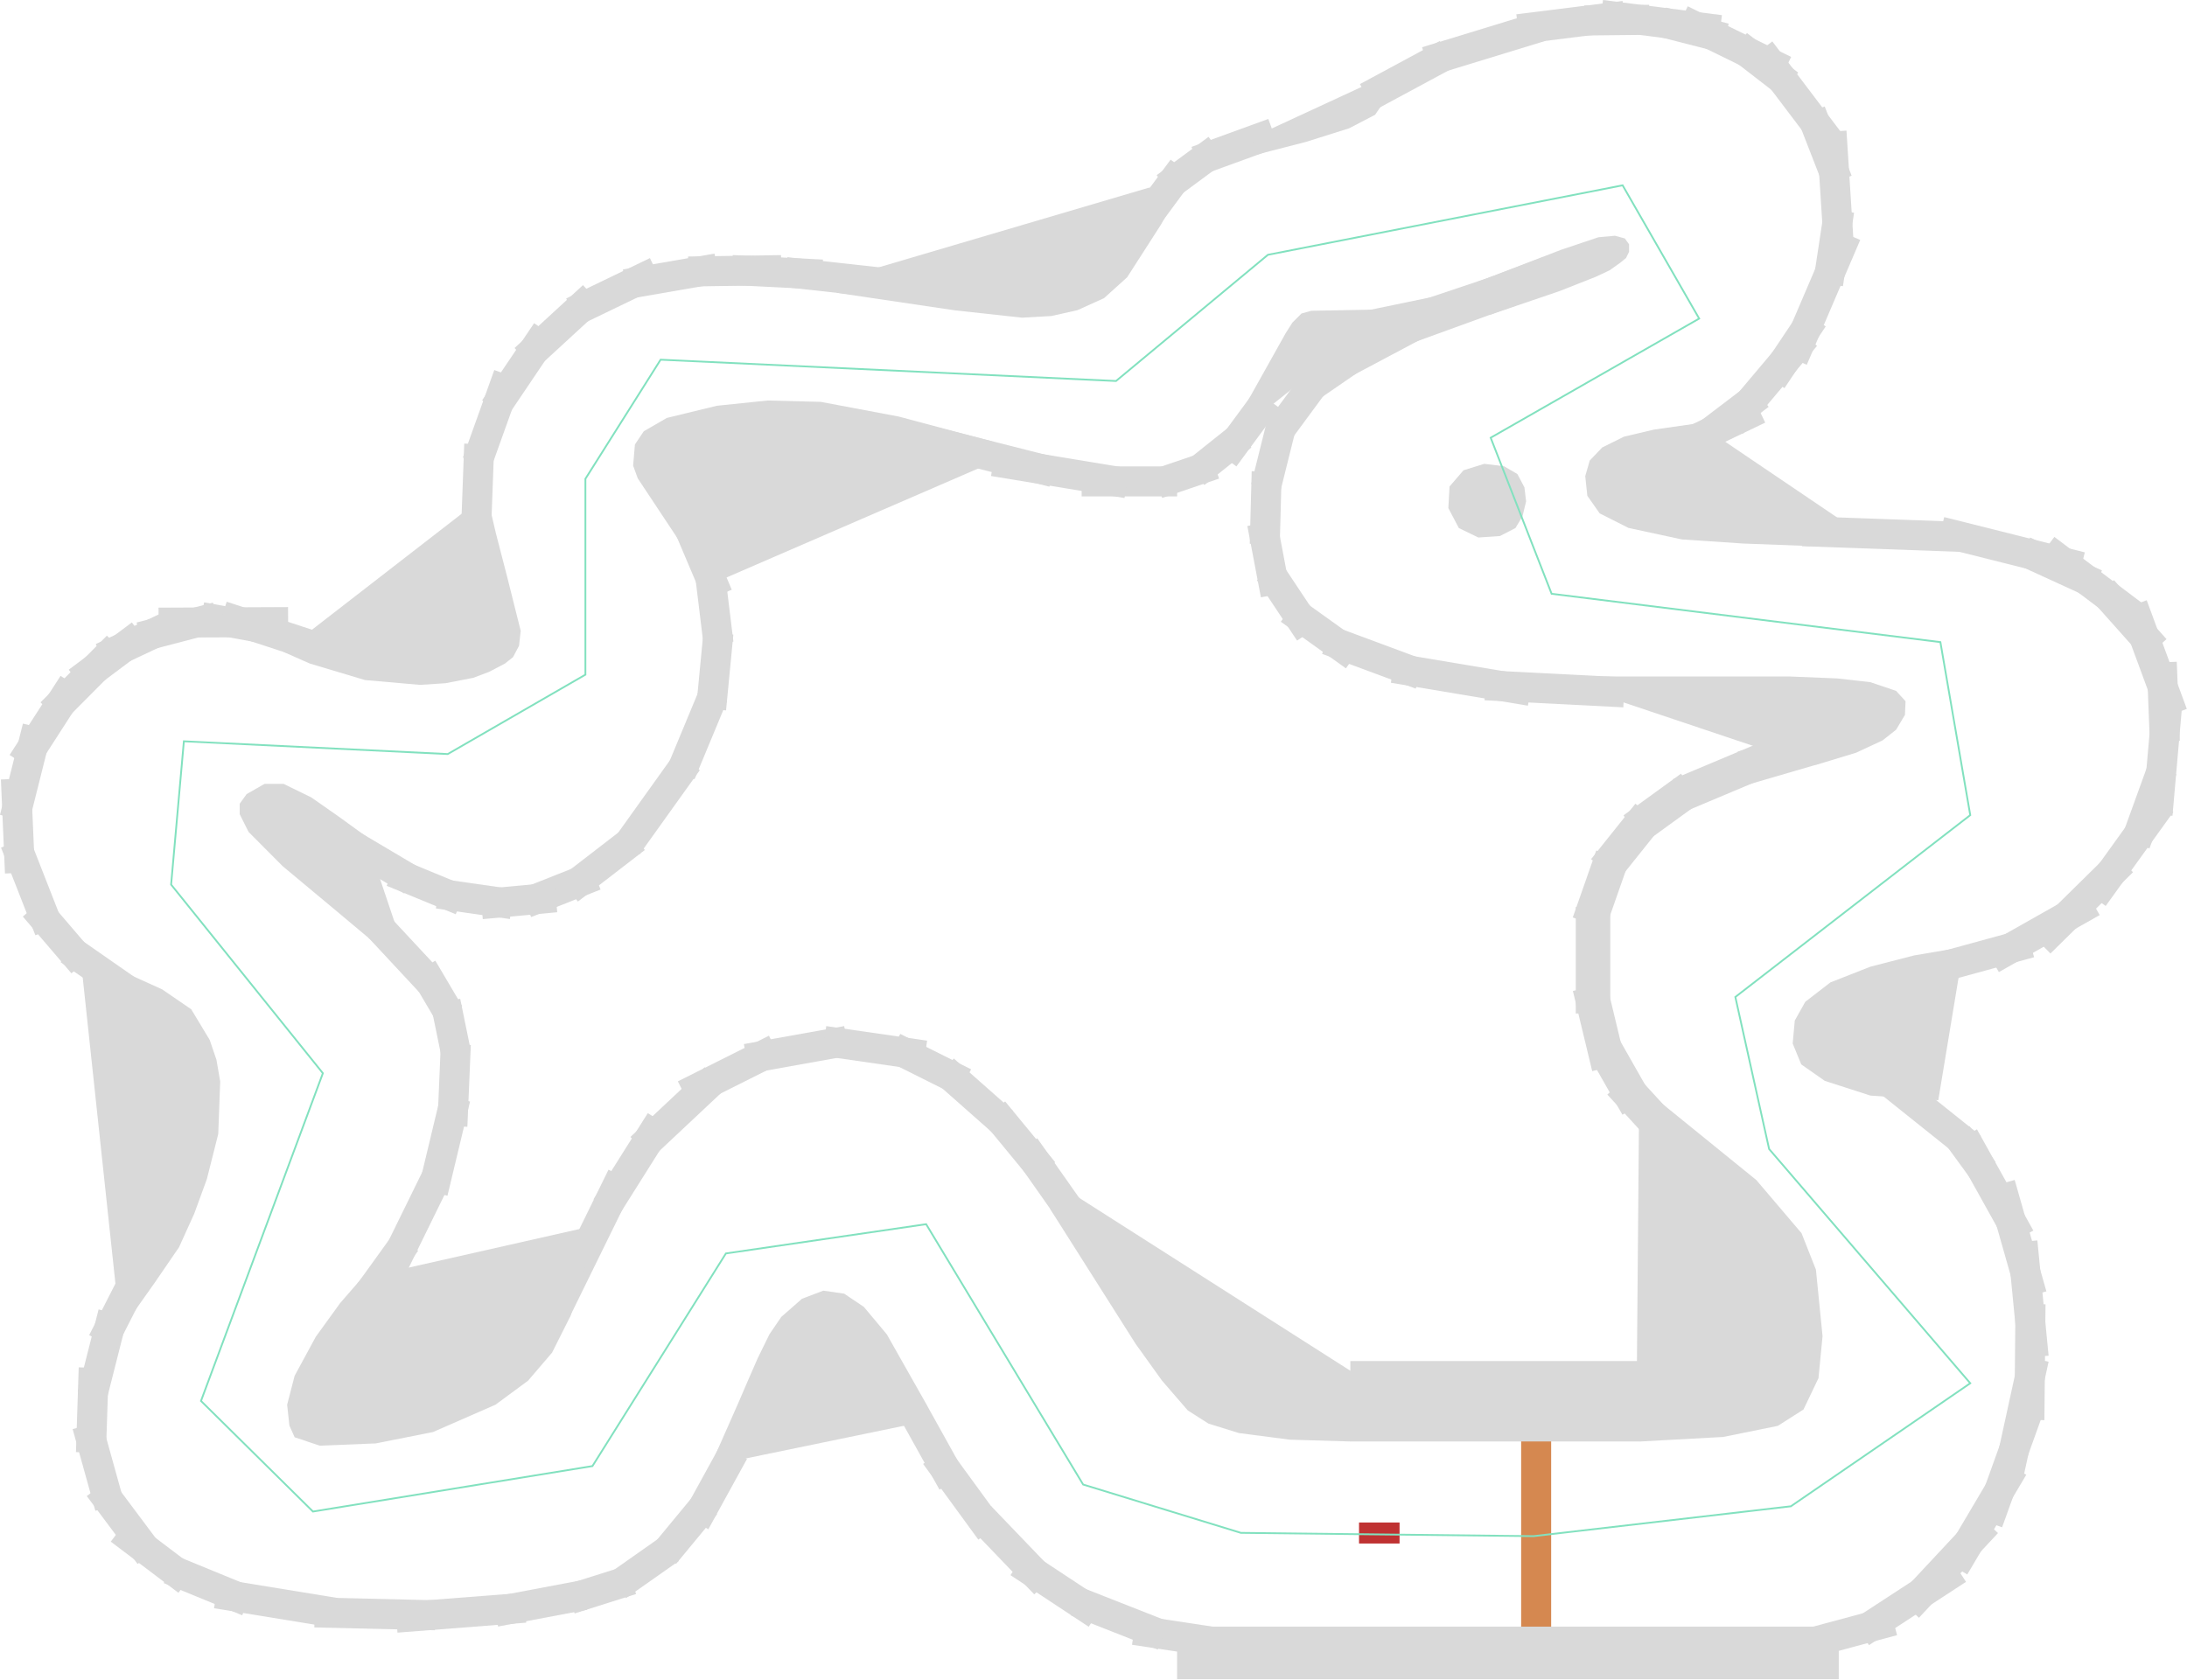
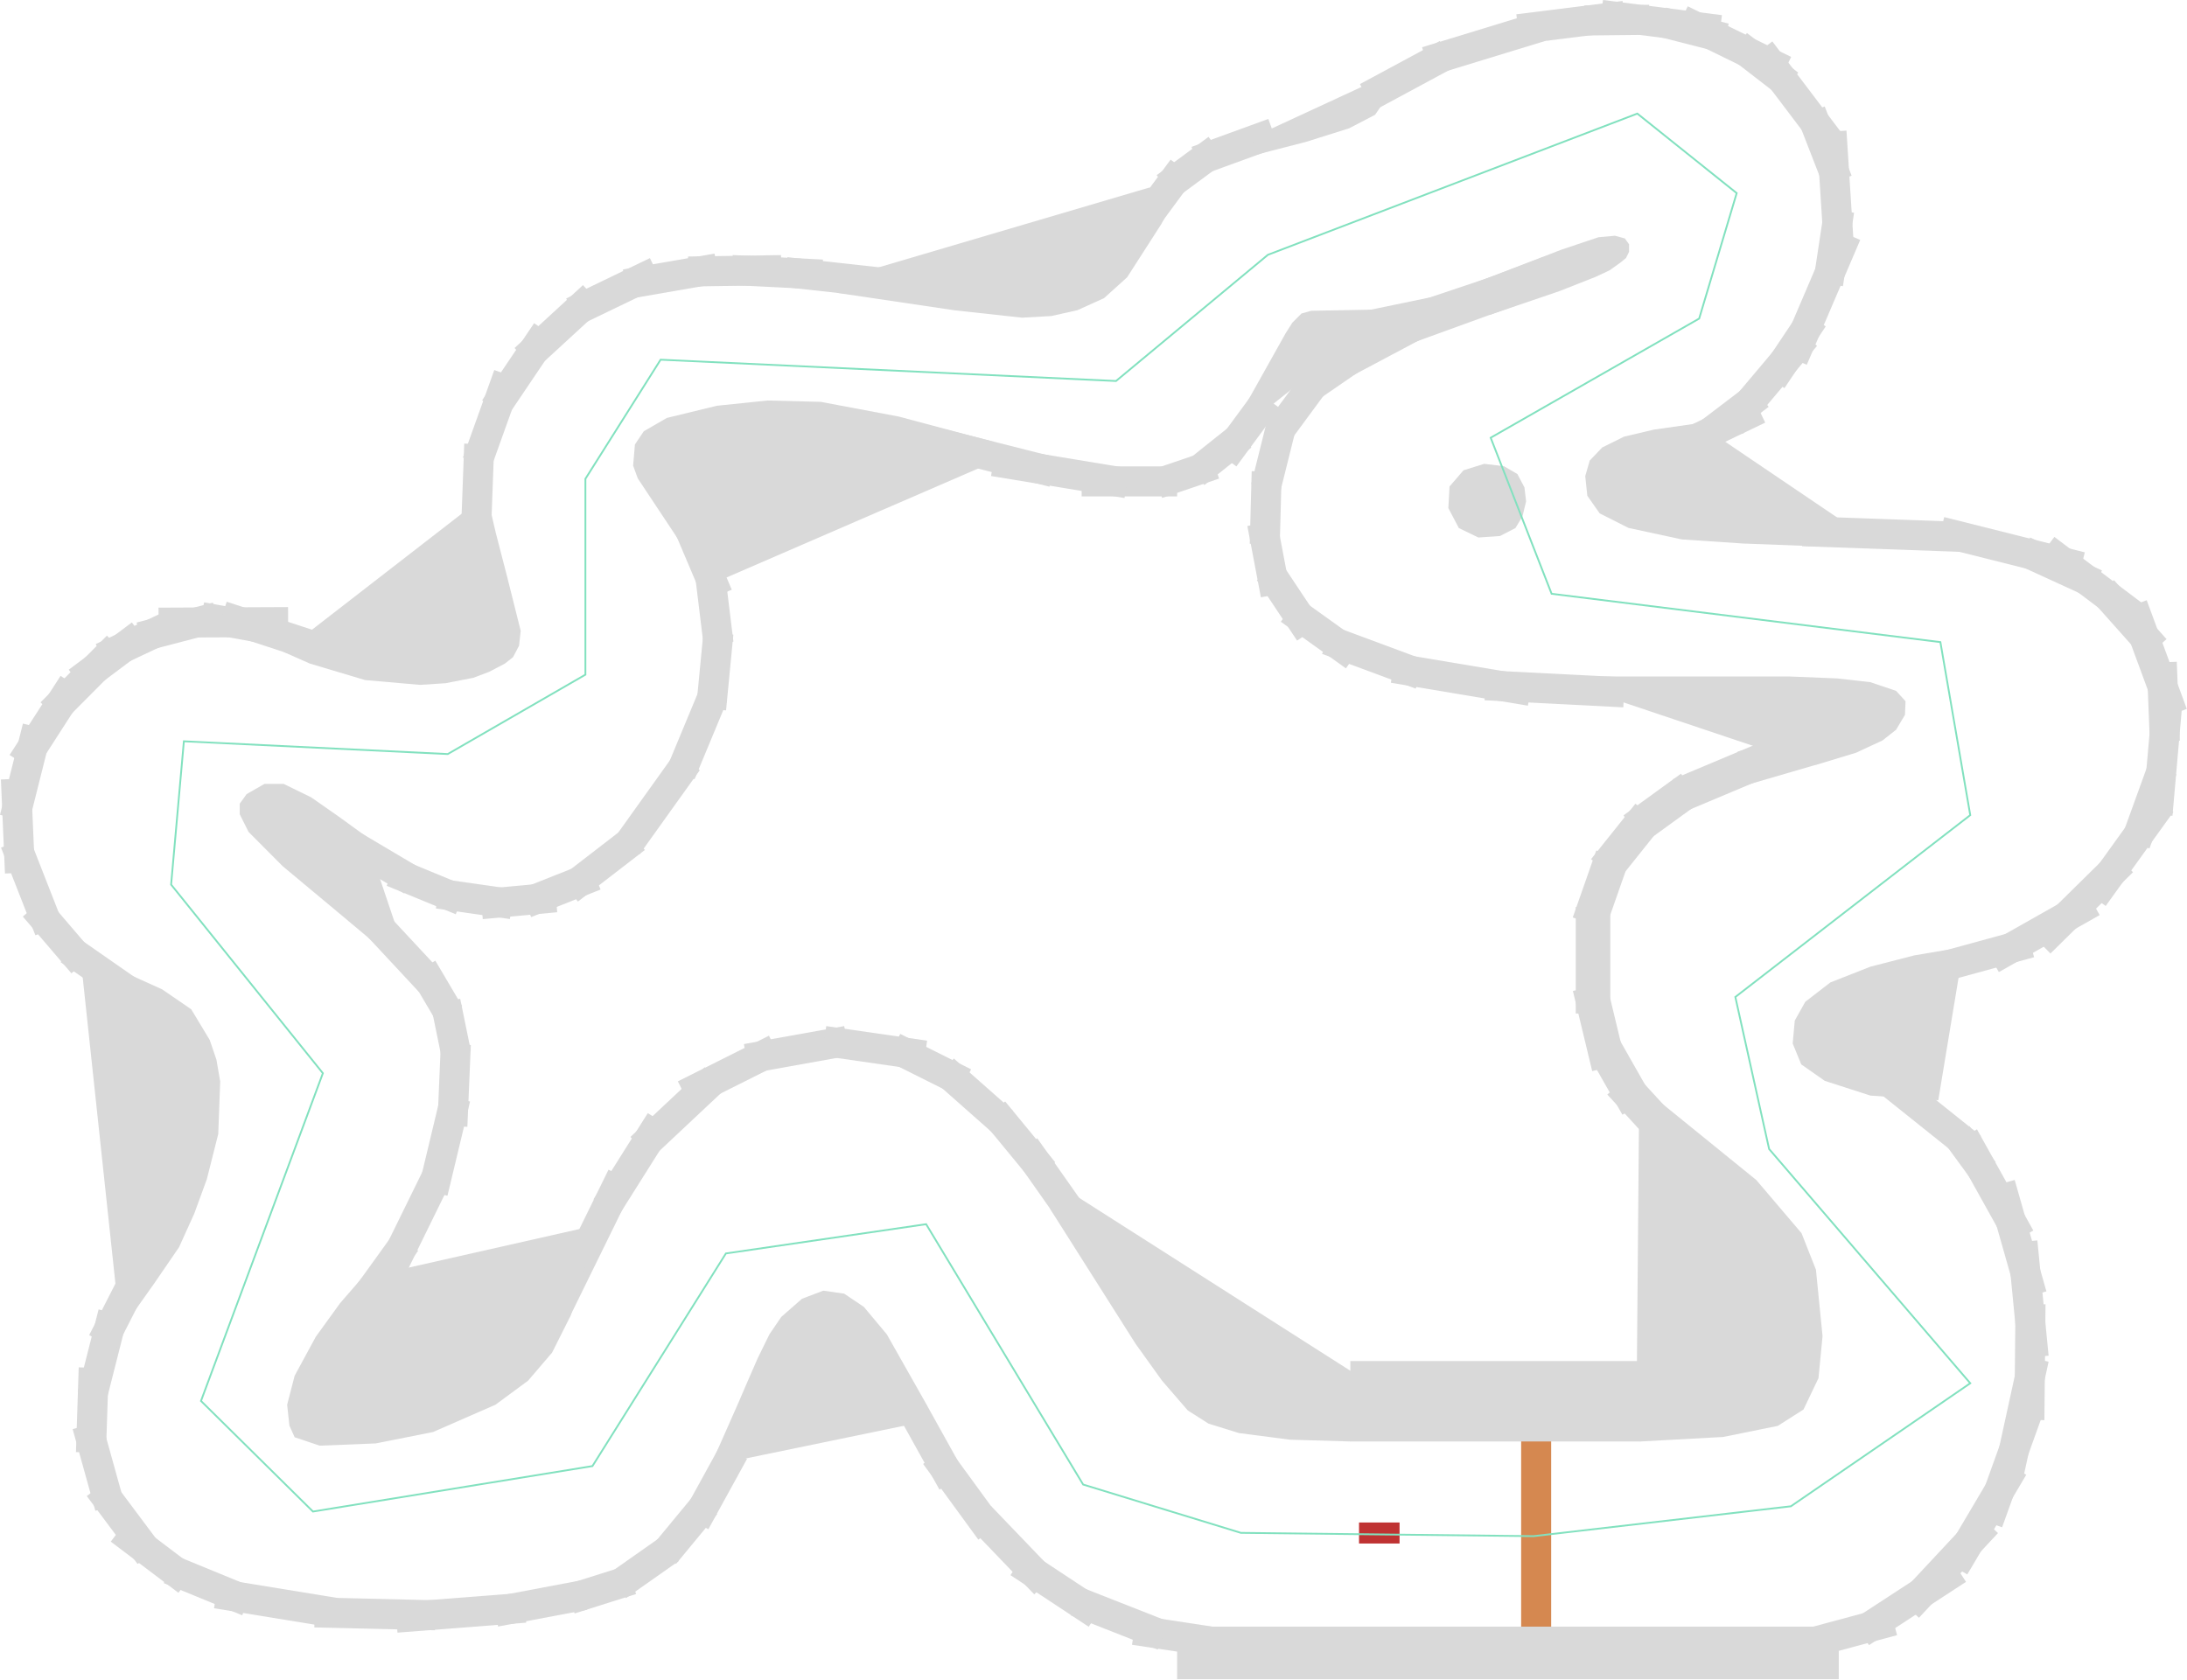
<svg xmlns="http://www.w3.org/2000/svg" width="7285" height="5595" viewBox="0 0 7285 5595" fill="none">
  <rect x="5067" y="4783" width="100" height="679" fill="#D58850" />
  <rect x="4527" y="5073" width="135" height="70" fill="#BF3232" />
  <path d="M5921.99 4751L5739.99 4788L5464.99 4803L5450.49 4798L5460.49 3615.5L5850.49 3932L6000.99 4109L6048.99 4230.5L6070.99 4452L6057.49 4592L6007.49 4696.5L5921.99 4751Z" fill="#D9D9D9" />
  <rect x="4497.99" y="4535" width="967" height="268" fill="#D9D9D9" />
  <path d="M4497.99 4803L4508.49 4797V4574L3453.99 3901.5L3499.49 4030.5L3782.99 4478L3870.49 4600L3956.49 4699.5L4025.49 4743.5L4126.99 4775L4295.99 4797L4497.99 4803Z" fill="#D9D9D9" />
  <rect x="5438.88" y="3569.39" width="229.32" height="115" transform="rotate(47.4977 5438.88 3569.39)" fill="#D9D9D9" />
  <rect x="5390.98" y="3458" width="229.32" height="115" transform="rotate(60.3937 5390.98 3458)" fill="#D9D9D9" />
  <rect x="5351.19" y="3274.99" width="274.587" height="115" transform="rotate(76.4548 5351.19 3274.99)" fill="#D9D9D9" />
  <rect x="5363.99" y="3022" width="355" height="115" transform="rotate(90 5363.99 3022)" fill="#D9D9D9" />
  <rect x="5425.75" y="2871.88" width="236.426" height="115" transform="rotate(109.325 5425.75 2871.88)" fill="#D9D9D9" />
  <rect x="5537.44" y="2749.8" width="236.426" height="115" transform="rotate(128.636 5537.44 2749.8)" fill="#D9D9D9" />
  <rect x="5666.89" y="2671.08" width="236.426" height="115" transform="rotate(144.043 5666.89 2671.08)" fill="#D9D9D9" />
  <rect x="5891.98" y="2586.86" width="298.769" height="115" transform="rotate(157.204 5891.98 2586.86)" fill="#D9D9D9" />
  <rect x="6052.59" y="2547.26" width="242.083" height="115" transform="rotate(163.747 6052.59 2547.26)" fill="#D9D9D9" />
  <path d="M6052.99 2547.49L6029.49 2548.99L5150.49 2253.99H5958.99L6119.49 2260.49L6229.99 2272.99L6315.99 2301.99L6347.49 2336.49L6345.49 2381.99L6315.99 2431.49L6270.99 2466.99L6182.99 2507.99L6052.99 2547.49Z" fill="#D9D9D9" />
  <rect x="4950.21" y="2233.43" width="462.793" height="100" transform="rotate(2.91921 4950.21 2233.43)" fill="#D9D9D9" />
  <rect x="4649.56" y="2176.35" width="462.793" height="100" transform="rotate(9.50058 4649.56 2176.35)" fill="#D9D9D9" />
  <rect x="4438.81" y="2085" width="332.542" height="100" transform="rotate(20.3758 4438.81 2085)" fill="#D9D9D9" />
  <rect x="4324.77" y="1990.36" width="266.677" height="100" transform="rotate(35.6267 4324.77 1990.36)" fill="#D9D9D9" />
  <rect x="4269.97" y="1877.62" width="241.907" height="100" transform="rotate(56.3799 4269.97 1877.62)" fill="#D9D9D9" />
  <rect x="4253.23" y="1733.99" width="241.907" height="100" transform="rotate(79.2502 4253.23 1733.99)" fill="#D9D9D9" />
  <rect x="4269.42" y="1572.67" width="241.907" height="100" transform="rotate(91.5312 4269.42 1572.67)" fill="#D9D9D9" />
  <rect x="4323.54" y="1402.18" width="241.907" height="100" transform="rotate(103.999 4323.54 1402.18)" fill="#D9D9D9" />
  <rect x="4439.97" y="1276.3" width="241.907" height="100" transform="rotate(126.375 4439.97 1276.3)" fill="#D9D9D9" />
  <rect x="4261.97" y="1359.3" width="241.907" height="100" transform="rotate(126.375 4261.97 1359.3)" fill="#D9D9D9" />
  <rect x="3979.84" y="591.216" width="214.694" height="100" transform="rotate(126.375 3979.84 591.216)" fill="#D9D9D9" />
  <rect x="4085.11" y="536.445" width="214.694" height="100" transform="rotate(143.558 4085.11 536.445)" fill="#D9D9D9" />
  <rect x="4259.01" y="490.293" width="272.221" height="100" transform="rotate(159.998 4259.01 490.293)" fill="#D9D9D9" />
  <rect x="4843.27" y="224.896" width="301.988" height="100" transform="rotate(151.668 4843.27 224.896)" fill="#D9D9D9" />
  <rect x="5148.19" y="136.115" width="399.408" height="100" transform="rotate(162.984 5148.19 136.115)" fill="#D9D9D9" />
  <rect x="5417.26" y="102.544" width="356.599" height="100" transform="rotate(172.861 5417.26 102.544)" fill="#D9D9D9" />
  <rect x="5723.2" y="149.714" width="399.408" height="100" transform="rotate(-172.734 5723.2 149.714)" fill="#D9D9D9" />
  <rect x="5922.46" y="279.475" width="383.538" height="100" transform="rotate(-153.912 5922.46 279.475)" fill="#D9D9D9" />
  <rect x="6055.45" y="504.179" width="383.538" height="100" transform="rotate(-127.117 6055.45 504.179)" fill="#D9D9D9" />
  <rect x="6075.32" y="824.305" width="383.539" height="100" transform="rotate(-93.6529 6075.32 824.305)" fill="#D9D9D9" />
  <rect x="5926.57" y="1176.1" width="452.48" height="100" transform="rotate(-66.8338 5926.57 1176.1)" fill="#D9D9D9" />
  <rect x="5729" y="1381.26" width="383.539" height="100" transform="rotate(-49.8718 5729 1381.26)" fill="#D9D9D9" />
  <rect x="6006.57" y="1720" width="526.497" height="100" transform="rotate(2.04554 6006.57 1720)" fill="#D9D9D9" />
  <rect x="6476.33" y="1723" width="482.742" height="100" transform="rotate(14.0845 6476.33 1723)" fill="#D9D9D9" />
  <rect x="6843.22" y="1789" width="385.953" height="100" transform="rotate(37.027 6843.22 1789)" fill="#D9D9D9" />
  <rect x="7150.82" y="2000" width="385.953" height="100" transform="rotate(69.7558 7150.82 2000)" fill="#D9D9D9" />
  <rect x="7270.31" y="2333.73" width="385.953" height="100" transform="rotate(95.0084 7270.31 2333.73)" fill="#D9D9D9" />
  <rect x="7239.6" y="2705.41" width="385.953" height="100" transform="rotate(125.738 7239.6 2705.41)" fill="#D9D9D9" />
  <rect x="6994.16" y="3049.04" width="385.953" height="100" transform="rotate(150.502 6994.16 3049.04)" fill="#D9D9D9" />
  <rect x="6775.66" y="3189.45" width="385.953" height="100" transform="rotate(164.685 6775.66 3189.45)" fill="#D9D9D9" />
  <rect x="6536.37" y="3863.2" width="385.953" height="100" transform="rotate(-141.339 6536.37 3863.2)" fill="#D9D9D9" />
  <rect x="6685.74" y="4148.86" width="385.953" height="100" transform="rotate(-119.106 6685.74 4148.86)" fill="#D9D9D9" />
  <rect x="6724.46" y="4526.84" width="385.953" height="100" transform="rotate(-95.5693 6724.46 4526.84)" fill="#D9D9D9" />
  <rect x="6644" y="4893.08" width="385.953" height="100" transform="rotate(-77.6925 6644 4893.08)" fill="#D9D9D9" />
  <rect x="6467" y="5195.18" width="385.953" height="100" transform="rotate(-59.3923 6467 5195.18)" fill="#D9D9D9" />
  <rect x="6171" y="5397.91" width="385.953" height="100" transform="rotate(-33.1242 6171 5397.91)" fill="#D9D9D9" />
  <rect x="5920.58" y="5452.02" width="385.953" height="100" transform="rotate(-15.0488 5920.58 5452.02)" fill="#D9D9D9" />
  <rect x="6319" y="5322.19" width="385.953" height="100" transform="rotate(-46.9822 6319 5322.19)" fill="#D9D9D9" />
  <rect x="6575" y="5055.18" width="385.953" height="100" transform="rotate(-70.2178 6575 5055.18)" fill="#D9D9D9" />
  <rect x="6710" y="4730.94" width="385.953" height="100" transform="rotate(-89.4504 6710 4730.94)" fill="#D9D9D9" />
  <rect x="6720.46" y="4330.15" width="385.953" height="100" transform="rotate(-105.879 6720.46 4330.15)" fill="#D9D9D9" />
  <rect x="6567.11" y="3931.59" width="149.355" height="100" transform="rotate(-126.154 6567.11 3931.59)" fill="#D9D9D9" />
  <rect x="7105.14" y="2906.24" width="385.953" height="100" transform="rotate(135.433 7105.14 2906.24)" fill="#D9D9D9" />
  <rect x="7249.58" y="2579.73" width="263.281" height="100" transform="rotate(109.912 7249.58 2579.73)" fill="#D9D9D9" />
  <rect x="7250.93" y="2205" width="263.281" height="100" transform="rotate(87.789 7250.93 2205)" fill="#D9D9D9" />
  <rect x="7041.67" y="1933" width="263.281" height="100" transform="rotate(48.3085 7041.67 1933)" fill="#D9D9D9" />
  <rect x="6762.34" y="1791.06" width="263.281" height="100" transform="rotate(24.6176 6762.34 1791.06)" fill="#D9D9D9" />
  <rect x="5550.83" y="1455.24" width="317.176" height="100" transform="rotate(-25.6396 5550.83 1455.24)" fill="#D9D9D9" />
  <rect x="5634" y="1425.8" width="247.41" height="100" transform="rotate(-37.2619 5634 1425.8)" fill="#D9D9D9" />
  <rect x="5861" y="1237.71" width="247.41" height="100" transform="rotate(-56.2496 5861 1237.71)" fill="#D9D9D9" />
  <rect x="6040.03" y="938.543" width="247.41" height="100" transform="rotate(-81.3821 6040.03 938.543)" fill="#D9D9D9" />
  <rect x="6074.66" y="621.572" width="247.41" height="100" transform="rotate(-111.257 6074.66 621.572)" fill="#D9D9D9" />
  <rect x="5928.82" y="321.186" width="215.923" height="100" transform="rotate(-142.289 5928.82 321.186)" fill="#D9D9D9" />
  <rect x="5733.51" y="175.639" width="215.923" height="100" transform="rotate(-165.661 5733.51 175.639)" fill="#D9D9D9" />
  <rect x="5494.45" y="115.965" width="215.923" height="100" transform="rotate(179.37 5494.45 115.965)" fill="#D9D9D9" />
  <path d="M4349.5 473.002L4190 514.002L4168.5 459.5L4693.5 216.5L4580.5 382.502L4494 427.502L4349.5 473.002Z" fill="#D9D9D9" />
  <rect x="4168.45" y="1491.16" width="200.302" height="100" transform="rotate(141.412 4168.45 1491.16)" fill="#D9D9D9" />
  <rect x="4060.82" y="1594.67" width="200.302" height="100" transform="rotate(161.222 4060.82 1594.67)" fill="#D9D9D9" />
  <rect x="3920.99" y="1653.99" width="318" height="100" transform="rotate(180 3920.99 1653.99)" fill="#D9D9D9" />
  <rect x="3745.75" y="1659.42" width="450.511" height="100" transform="rotate(-170.632 3745.75 1659.42)" fill="#D9D9D9" />
  <rect x="3495.67" y="1621.67" width="438.538" height="100" transform="rotate(-165.769 3495.67 1621.67)" fill="#D9D9D9" />
  <rect x="2345.44" y="2003.96" width="296.992" height="100" transform="rotate(-112.975 2345.44 2003.96)" fill="#D9D9D9" />
  <rect x="2343.72" y="2149.89" width="253.643" height="100" transform="rotate(-96.9603 2343.72 2149.89)" fill="#D9D9D9" />
  <rect x="2318.99" y="2357.47" width="253.643" height="100" transform="rotate(-84.5059 2318.99 2357.47)" fill="#D9D9D9" />
  <rect x="2221.28" y="2557.93" width="281.493" height="100" transform="rotate(-67.431 2221.28 2557.93)" fill="#D9D9D9" />
  <rect x="2049.21" y="2788.34" width="344.67" height="100" transform="rotate(-54.4259 2049.21 2788.34)" fill="#D9D9D9" />
  <rect x="1863.99" y="2924.87" width="281.493" height="100" transform="rotate(-37.6325 1863.99 2924.87)" fill="#D9D9D9" />
  <rect x="1732.23" y="2962.75" width="248.962" height="100" transform="rotate(-21.6265 1732.23 2962.75)" fill="#D9D9D9" />
  <rect x="1598.99" y="2962.99" width="248.962" height="100" transform="rotate(-5.29857 1598.99 2962.99)" fill="#D9D9D9" />
  <rect x="1466.15" y="2928" width="248.962" height="100" transform="rotate(8.14151 1466.15 2928)" fill="#D9D9D9" />
  <rect x="1326.1" y="2859" width="248.962" height="100" transform="rotate(22.4064 1326.1 2859)" fill="#D9D9D9" />
  <rect x="1300.18" y="3056" width="248.962" height="100" transform="rotate(47.0503 1300.18 3056)" fill="#D9D9D9" />
  <rect x="259.158" y="3124" width="248.962" height="100" transform="rotate(34.8519 259.158 3124)" fill="#D9D9D9" />
  <rect x="151.998" y="2989" width="248.962" height="100" transform="rotate(49.4363 151.998 2989)" fill="#D9D9D9" />
  <rect x="96.598" y="2787.87" width="313.537" height="100" transform="rotate(68.6119 96.5977 2787.87)" fill="#D9D9D9" />
  <rect x="102.938" y="2593" width="313.537" height="100" transform="rotate(87.5217 102.938 2593)" fill="#D9D9D9" />
  <rect x="173.361" y="2435.35" width="313.537" height="100" transform="rotate(104.098 173.361 2435.35)" fill="#D9D9D9" />
  <rect x="285.807" y="2306.13" width="313.537" height="100" transform="rotate(122.774 285.807 2306.13)" fill="#D9D9D9" />
  <rect x="427.02" y="2188.52" width="313.537" height="100" transform="rotate(134.851 427.02 2188.52)" fill="#D9D9D9" />
  <rect x="599.25" y="2124.6" width="262.664" height="100" transform="rotate(154.796 599.25 2124.6)" fill="#D9D9D9" />
  <rect x="499.174" y="2154.03" width="262.664" height="100" transform="rotate(143.162 499.174 2154.03)" fill="#D9D9D9" />
  <rect x="734.4" y="2104.75" width="262.664" height="100" transform="rotate(165.377 734.4 2104.75)" fill="#D9D9D9" />
  <rect x="920.428" y="2152.37" width="262.664" height="100" transform="rotate(-169.695 920.428 2152.37)" fill="#D9D9D9" />
  <rect x="959.99" y="2122.78" width="431.46" height="100" transform="rotate(179.741 959.99 2122.78)" fill="#D9D9D9" />
  <rect x="1018.22" y="2196.53" width="309.651" height="100" transform="rotate(-161.839 1018.22 2196.53)" fill="#D9D9D9" />
  <rect x="1535" y="1787.44" width="309.651" height="100" transform="rotate(-87.894 1535 1787.44)" fill="#D9D9D9" />
  <rect x="1542" y="1524.5" width="309.651" height="100" transform="rotate(-70.2877 1542 1524.5)" fill="#D9D9D9" />
  <rect x="1606" y="1333.75" width="309.651" height="100" transform="rotate(-56.0144 1606 1333.75)" fill="#D9D9D9" />
  <rect x="1714" y="1159.61" width="309.651" height="100" transform="rotate(-42.6052 1714 1159.61)" fill="#D9D9D9" />
  <rect x="1886" y="994.486" width="309.651" height="100" transform="rotate(-25.743 1886 994.486)" fill="#D9D9D9" />
  <rect x="2075" y="897.891" width="309.651" height="100" transform="rotate(-9.83547 2075 897.891)" fill="#D9D9D9" />
  <rect x="2292" y="854.736" width="309.651" height="100" transform="rotate(-0.877043 2292 854.736)" fill="#D9D9D9" />
  <rect x="2440.76" y="849.837" width="300.955" height="100" transform="rotate(2.85961 2440.76 849.837)" fill="#D9D9D9" />
  <rect x="2622.95" y="856.996" width="413.751" height="100" transform="rotate(6.28663 2622.95 856.996)" fill="#D9D9D9" />
  <path d="M1032 2210.99L944 2171.99L1621.5 1646.99L1651.5 1775.49L1689.5 1922.49L1734.5 2101.99L1729 2151.49L1709 2189.49L1682 2210.99L1629.5 2238.49L1576.5 2258.49L1484 2276.49L1399 2281.99L1216 2265.99L1032 2210.99Z" fill="#D9D9D9" />
  <rect x="1450.1" y="3201" width="176.018" height="100" transform="rotate(59.4438 1450.1 3201)" fill="#D9D9D9" />
  <rect x="1532.95" y="3328" width="176.018" height="100" transform="rotate(78.413 1532.95 3328)" fill="#D9D9D9" />
  <rect x="1568.31" y="3482.21" width="272.472" height="100" transform="rotate(92.4139 1568.31 3482.21)" fill="#D9D9D9" />
  <rect x="1565.74" y="3670.3" width="322.81" height="100" transform="rotate(103.478 1565.74 3670.3)" fill="#D9D9D9" />
  <rect x="1499.95" y="3942.04" width="322.81" height="100" transform="rotate(116.134 1499.95 3942.04)" fill="#D9D9D9" />
  <rect x="2116.71" y="3941.52" width="499.39" height="100" transform="rotate(116.134 2116.71 3941.52)" fill="#D9D9D9" />
  <rect x="2242.44" y="3762.28" width="339.434" height="100" transform="rotate(122.195 2242.44 3762.28)" fill="#D9D9D9" />
  <rect x="2415.89" y="3628.9" width="339.434" height="100" transform="rotate(136.805 2415.89 3628.9)" fill="#D9D9D9" />
  <rect x="2606.24" y="3540.39" width="339.434" height="100" transform="rotate(153.373 2606.24 3540.39)" fill="#D9D9D9" />
  <rect x="2829.74" y="3517.43" width="339.434" height="100" transform="rotate(169.838 2829.74 3517.43)" fill="#D9D9D9" />
  <rect x="3073.94" y="3566.47" width="339.434" height="100" transform="rotate(-171.785 3073.94 3566.47)" fill="#D9D9D9" />
  <rect x="3190.06" y="3652.39" width="263.894" height="100" transform="rotate(-153.454 3190.06 3652.39)" fill="#D9D9D9" />
  <rect x="3308.67" y="3776.73" width="263.894" height="100" transform="rotate(-138.512 3308.67 3776.73)" fill="#D9D9D9" />
  <rect x="3437.74" y="3936.1" width="262.358" height="100" transform="rotate(-129.464 3437.74 3936.1)" fill="#D9D9D9" />
  <rect x="4079.38" y="5527.22" width="312.137" height="100" transform="rotate(-171.372 4079.38 5527.22)" fill="#D9D9D9" />
  <rect x="3856.45" y="5496.34" width="312.137" height="100" transform="rotate(-158.524 3856.45 5496.34)" fill="#D9D9D9" />
  <rect x="3626.51" y="5420.39" width="312.137" height="100" transform="rotate(-146.578 3626.51 5420.39)" fill="#D9D9D9" />
  <rect x="3445.11" y="5312.45" width="312.137" height="100" transform="rotate(-133.82 3445.11 5312.45)" fill="#D9D9D9" />
  <rect x="3258.92" y="5130.11" width="312.137" height="100" transform="rotate(-126.106 3258.92 5130.11)" fill="#D9D9D9" />
  <rect x="3129.44" y="4963.47" width="267.286" height="100" transform="rotate(-119.067 3129.44 4963.47)" fill="#D9D9D9" />
  <rect x="2271.97" y="5047.25" width="267.286" height="100" transform="rotate(-61.2119 2271.97 5047.25)" fill="#D9D9D9" />
  <rect x="2175.05" y="5147.02" width="214.598" height="100" transform="rotate(-50.4491 2175.05 5147.02)" fill="#D9D9D9" />
  <rect x="2027.97" y="5242.96" width="214.598" height="100" transform="rotate(-35.1104 2027.97 5242.96)" fill="#D9D9D9" />
  <rect x="1883.99" y="5280.7" width="214.598" height="100" transform="rotate(-17.5472 1883.99 5280.7)" fill="#D9D9D9" />
  <rect x="1640.59" y="5321.37" width="301.978" height="100" transform="rotate(-10.6965 1640.59 5321.37)" fill="#D9D9D9" />
  <rect x="1049.4" y="5322.64" width="401.941" height="100" transform="rotate(1.35054 1049.4 5322.64)" fill="#D9D9D9" />
  <rect x="729.088" y="5260" width="401.941" height="100" transform="rotate(9.26663 729.088 5260)" fill="#D9D9D9" />
  <rect x="583.387" y="5182.34" width="282.559" height="100" transform="rotate(22.3219 583.387 5182.34)" fill="#D9D9D9" />
  <rect x="429.316" y="5057" width="282.559" height="100" transform="rotate(37.1033 429.316 5057)" fill="#D9D9D9" />
  <rect x="369.078" y="4925" width="282.559" height="100" transform="rotate(53.2101 369.078 4925)" fill="#D9D9D9" />
  <rect x="338.359" y="4735" width="282.559" height="100" transform="rotate(74.4652 338.359 4735)" fill="#D9D9D9" />
  <rect x="362.139" y="4559.25" width="282.559" height="100" transform="rotate(91.8619 362.139 4559.25)" fill="#D9D9D9" />
  <rect x="425.367" y="4387.56" width="282.559" height="100" transform="rotate(104.223 425.367 4387.56)" fill="#D9D9D9" />
  <rect x="514.311" y="4242.36" width="282.559" height="100" transform="rotate(116.977 514.311 4242.36)" fill="#D9D9D9" />
  <rect x="1316.28" y="5340.29" width="430.062" height="100" transform="rotate(-4.43889 1316.28 5340.29)" fill="#D9D9D9" />
  <path d="M3086.98 4681V4735L2382.98 4880.5V4847.5L2458.98 4675.5L2489.98 4603.5L2524.48 4524.5L2562.98 4446L2602.48 4388L2671.48 4327.5L2742.48 4300.5L2811.98 4310.5L2877.48 4354.5L2953.98 4446L3086.98 4681Z" fill="#D9D9D9" />
  <rect x="3524.26" y="4064.89" width="262.358" height="100" transform="rotate(-125.11 3524.26 4064.89)" fill="#D9D9D9" />
  <rect x="1392.83" y="4167.45" width="322.81" height="100" transform="rotate(125.773 1392.83 4167.45)" fill="#D9D9D9" />
  <rect x="1171.14" y="2756.94" width="262.908" height="100" transform="rotate(30.6659 1171.14 2756.94)" fill="#D9D9D9" />
  <rect x="4587.97" y="1196.39" width="241.907" height="100" transform="rotate(145.481 4587.97 1196.39)" fill="#D9D9D9" />
  <rect x="4742.3" y="1125.73" width="266.55" height="100" transform="rotate(152.025 4742.3 1125.73)" fill="#D9D9D9" />
  <rect x="5147.47" y="981.837" width="474.88" height="100" transform="rotate(160.032 5147.47 981.837)" fill="#D9D9D9" />
  <rect x="5173.99" y="950.859" width="219.79" height="100" transform="rotate(159.211 5173.99 950.859)" fill="#D9D9D9" />
  <rect x="5027.19" y="1007.79" width="332.812" height="100" transform="rotate(161.427 5027.19 1007.79)" fill="#D9D9D9" />
  <rect x="4811.71" y="1083.1" width="340.618" height="100" transform="rotate(168.282 4811.71 1083.1)" fill="#D9D9D9" />
  <path d="M4367.99 1035.49L4579.99 1031.49V1074.99L4218.49 1363.99L4146.49 1353.49L4282.49 1110.49L4304.99 1074.99L4335.49 1044.49L4367.99 1035.49Z" fill="#D9D9D9" />
  <path d="M5195.99 969.496L4961.49 1049.5L4910.99 943.496L5200.99 831.996L5324.49 790.496L5379.49 785.496L5412.49 794.496L5426.49 813.996V838.996L5416.49 859.496L5398.99 873.996L5361.99 900.496L5314.99 922.496L5195.99 969.496Z" fill="#D9D9D9" />
  <path d="M2993.96 1387.99L3304.96 1470.99L3280.46 1551.49L2360.46 1949.99L2124.46 1593.99L2108.96 1551.49L2114.96 1480.99L2144.46 1436.99L2221.46 1392.49L2387.96 1351.99L2556.96 1334.49L2733.96 1338.99L2993.96 1387.99Z" fill="#D9D9D9" />
  <path d="M1131.98 2723.5L1217.98 2786L1372.98 3247L1137.48 3049.5L941.484 2886L827.984 2772L798.484 2713V2678L821.484 2646L880.984 2612H944.984L1036.98 2657L1131.98 2723.5Z" fill="#D9D9D9" />
  <path d="M1132.98 4342L1204.98 4259L1990.48 4081.5L1900.98 4383.5L1838.98 4507L1758.98 4600.5L1650.48 4680.5L1442.48 4771.5L1251.48 4809.5L1064.98 4817L981.484 4789L963.984 4750L956.484 4680.5L981.484 4584L1051.98 4454L1132.98 4342Z" fill="#D9D9D9" />
  <rect x="3921" y="5420" width="2204" height="175" fill="#D9D9D9" />
  <path d="M514 4276L447 4370.5H394.5L267 3177.5L430.5 3247L540 3296.5L637 3363L698.5 3465L721 3531L733.5 3603.5L727 3778.5L689 3929L647 4044L596.5 4155.5L514 4276Z" fill="#D9D9D9" />
  <path d="M3180.5 1034L2786 975.5L2872 907L3826.5 625.5H3934L3867.5 748L3754.5 924L3677.5 993.5L3589 1033.5L3502 1053L3404.5 1058.5L3180.5 1034Z" fill="#D9D9D9" />
  <path d="M5509 1431.5L5656 1410.5L6214.5 1788.5L6030.5 1819.5L5806.5 1811L5603 1797.5L5424.5 1759L5328.5 1710.5L5287.5 1652L5280.5 1586.5L5295.5 1534.5L5337 1491L5409.5 1455L5509 1431.5Z" fill="#D9D9D9" />
  <path d="M6376 3183.5L6541 3155.5L6456.5 3666L6230.5 3650.5L6078.5 3601.5L6000 3546.5L5971.5 3477L5978.5 3400.5L6013.5 3338L6097 3273.5L6230.5 3221L6376 3183.5Z" fill="#D9D9D9" />
  <path d="M5010 1553.5L4944 1545.5L4875 1567L4828.5 1621L4824.5 1693L4859.5 1759.5L4924.5 1791L4996.5 1786L5048 1759.5L5071.5 1720.5L5083.5 1670.5L5078 1624L5054.5 1579.5L5010 1553.5Z" fill="#D9D9D9" />
-   <path d="M5108.5 5118.5L4133.5 5107.5L3608 4946.5L3085 4079L2418 4176.5L1973.5 4885L1042.5 5036.5L669.5 4668L1075.5 3576L570 2947.5L612.5 2470L1491.5 2512.5L1950 2248V1595.5L2200.5 1198.5L3717.5 1269.5L4223.5 849L5405 617.5L5660 1061.5L4965.5 1458.5L5168.5 1978.5L6463.5 2139.5L6563 2716L5780.5 3322L5893 3828.5L6563 4609L5965.5 5019L5108.5 5118.5Z" stroke="#82E1BF" stroke-width="6" />
+   <path d="M5108.5 5118.5L4133.5 5107.5L3608 4946.5L3085 4079L2418 4176.5L1973.5 4885L1042.5 5036.5L669.5 4668L1075.5 3576L570 2947.5L612.5 2470L1491.5 2512.5L1950 2248V1595.5L2200.5 1198.5L3717.5 1269.5L4223.5 849L5454 378.5L5785 643.5L5660 1061.5L4965.5 1458.5L5168.5 1978.5L6463.5 2139.5L6563 2716L5780.5 3322L5893 3828.5L6563 4609L5965.5 5019L5108.5 5118.5Z" stroke="#82E1BF" stroke-width="6" />
</svg>
